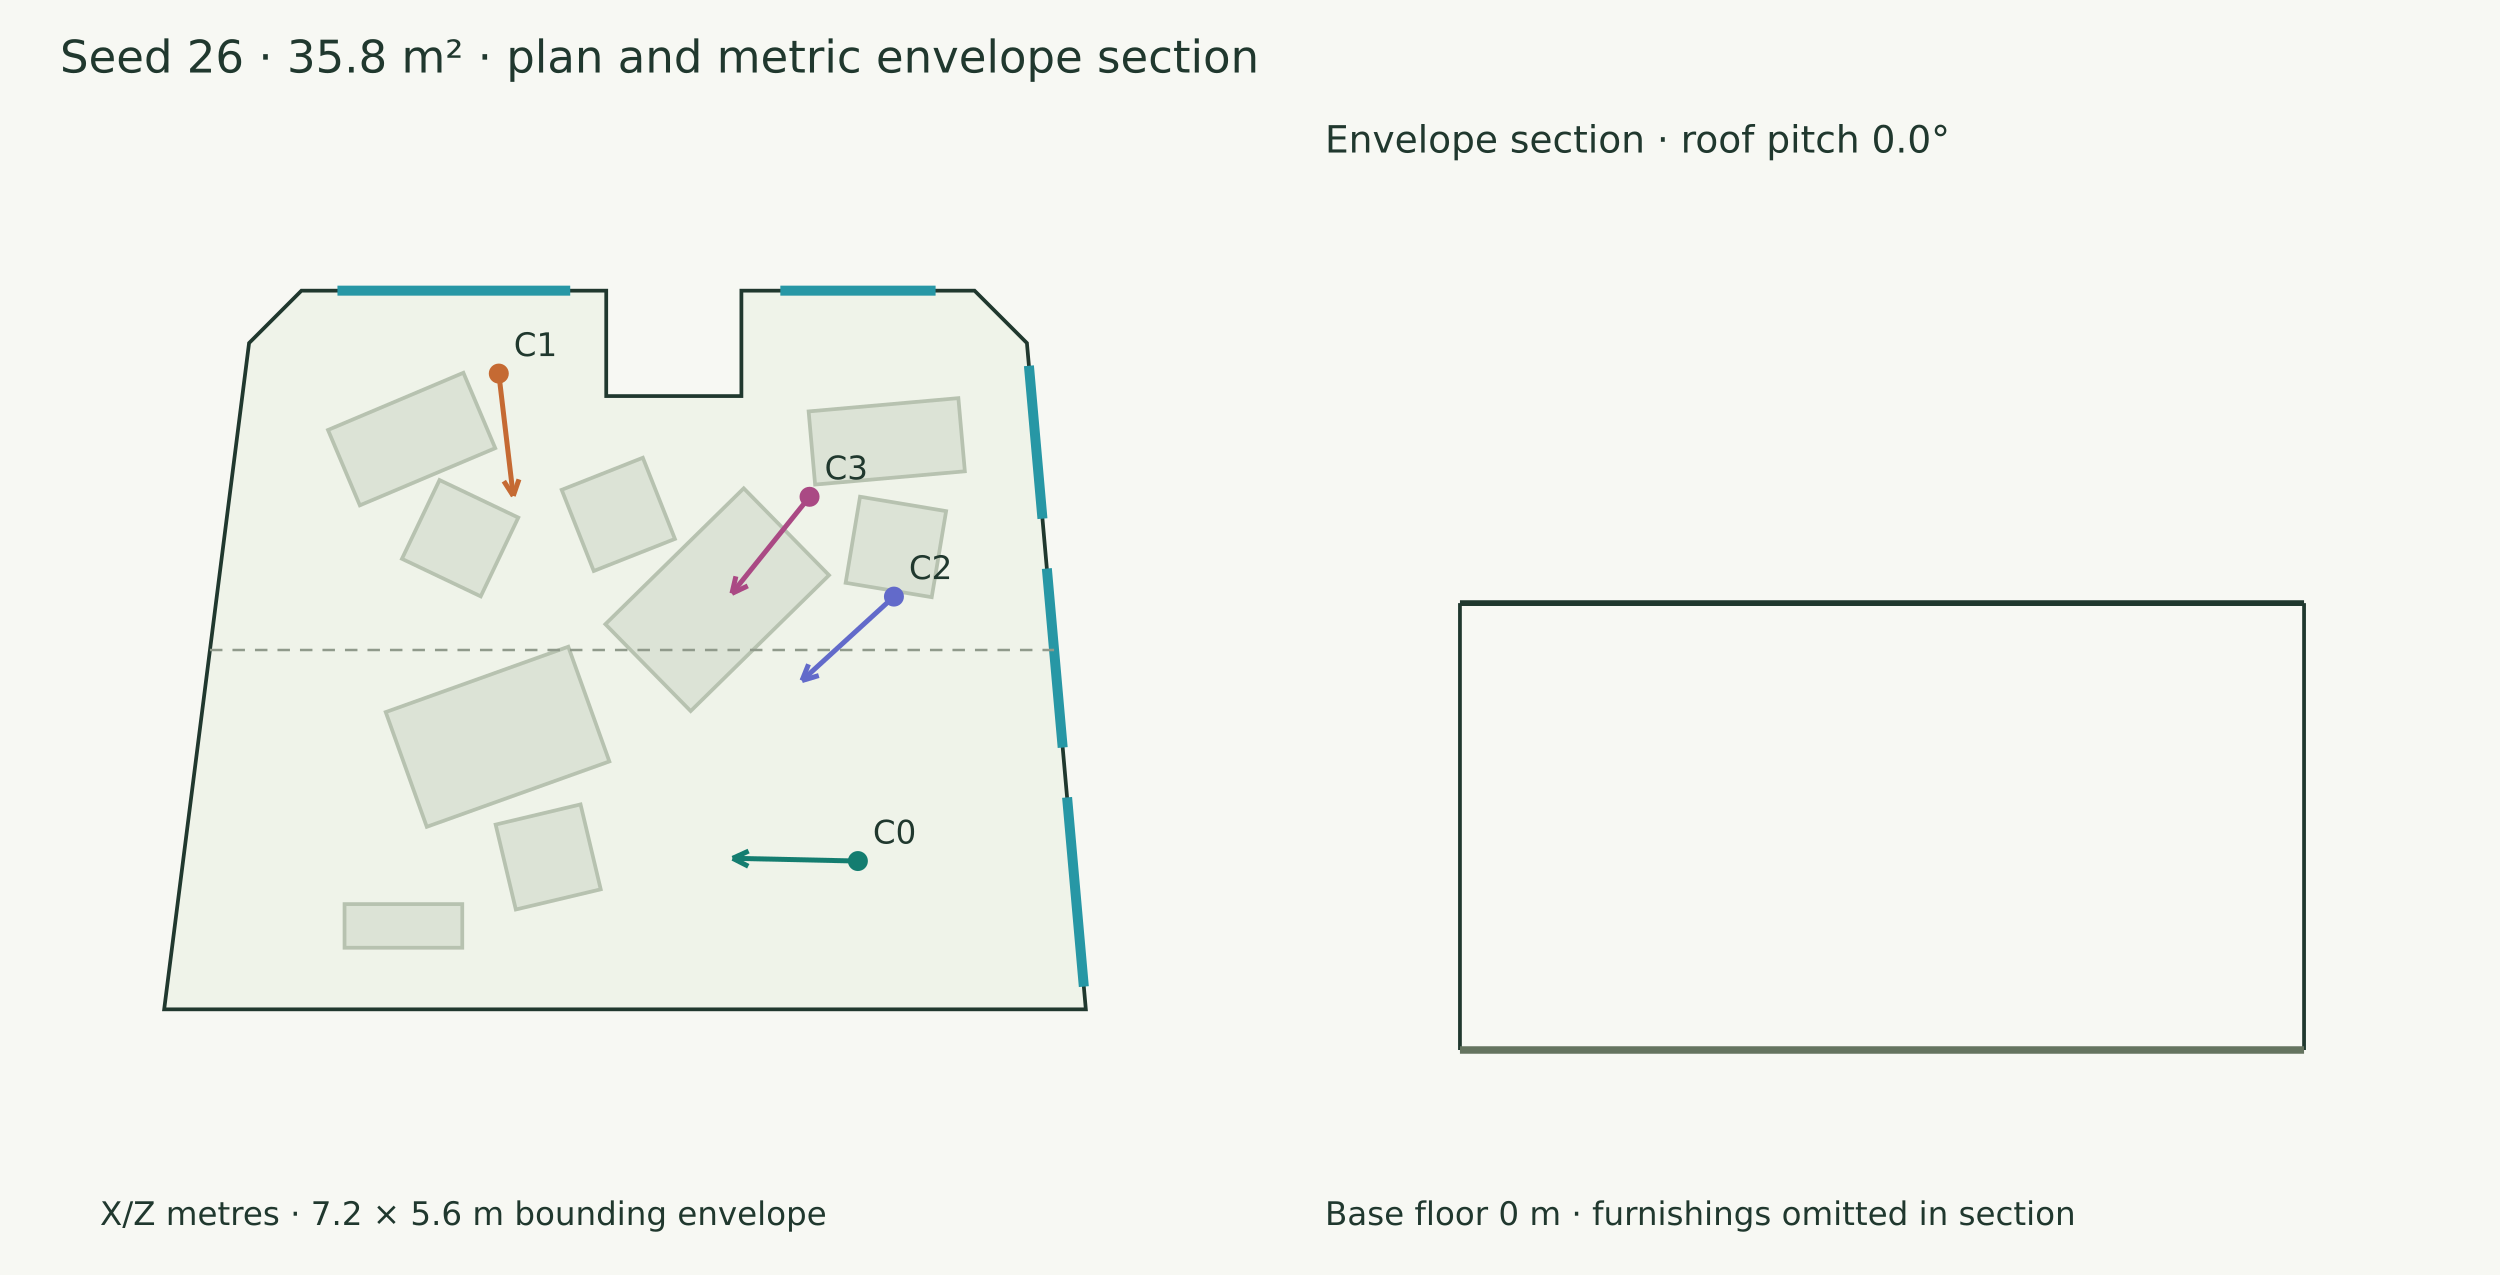
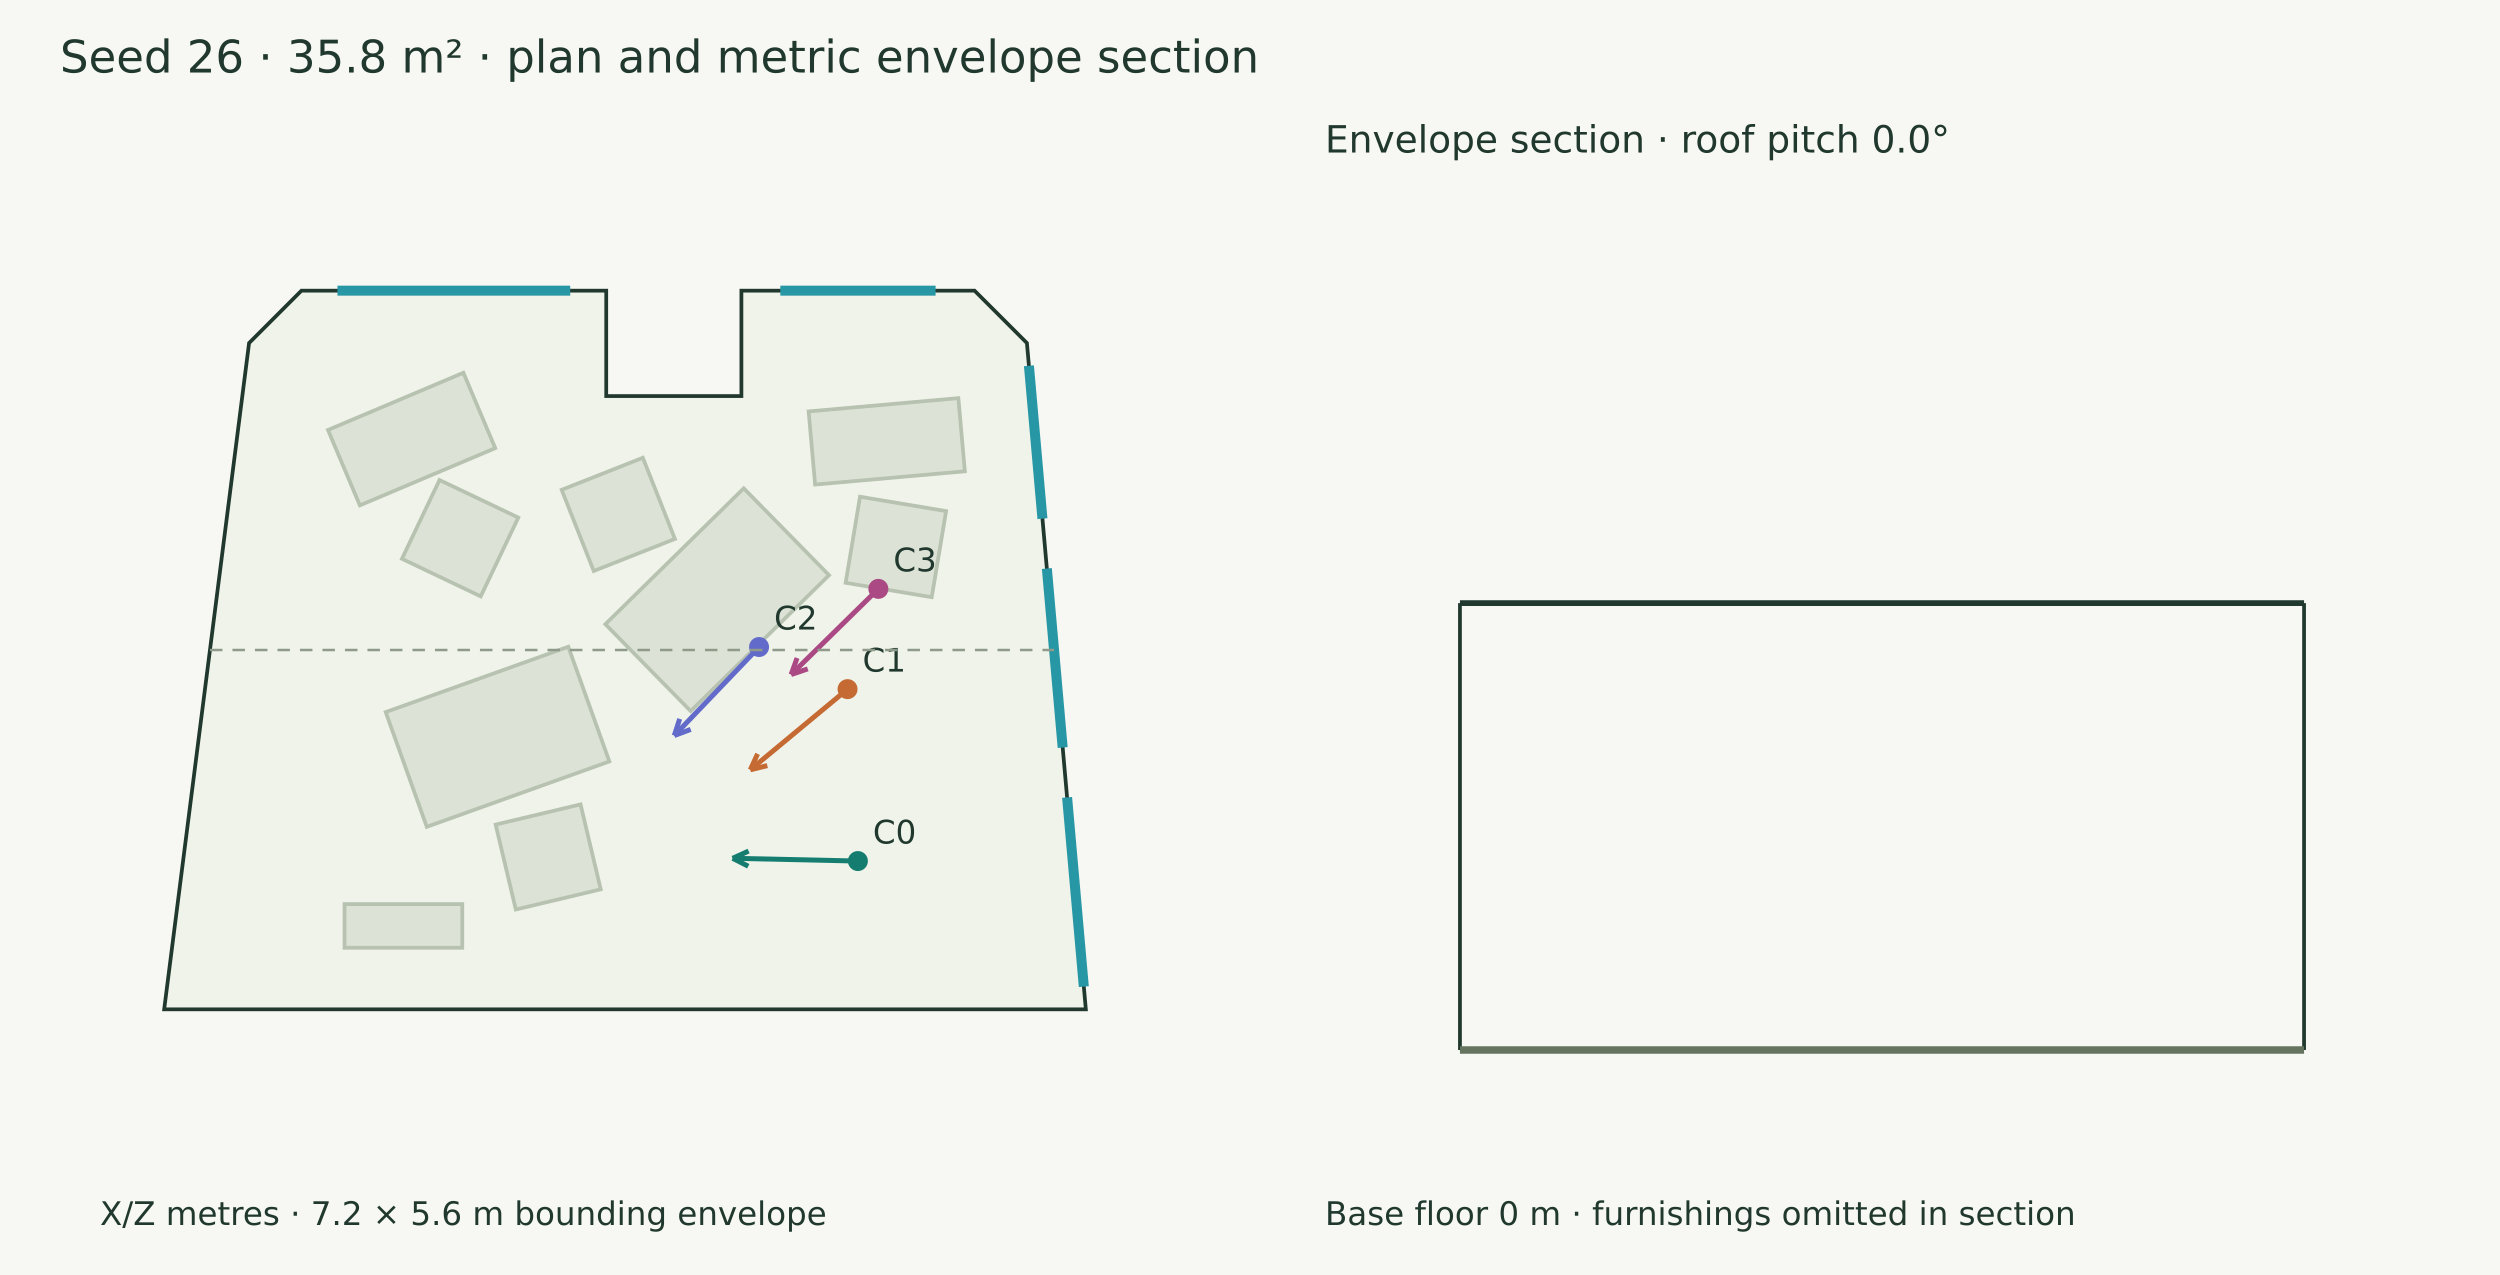
<svg xmlns="http://www.w3.org/2000/svg" width="1000" height="510" viewBox="0 0 1000 510">
  <rect width="100%" height="100%" fill="#f7f8f3" />
  <g font-family="DejaVu Sans" fill="#20382e">
    <text x="24.000" y="29.000" font-size="18">Seed 26 · 35.8 m² · plan and metric envelope section</text>
    <polygon points="120.580,116.263 242.491,116.263 242.491,158.436 296.559,158.436 296.559,116.263 389.814,116.263 410.765,137.214 434.333,403.737 65.667,403.737 99.629,137.214" fill="#eff3e9" stroke="#20382e" stroke-width="1.5" />
    <polygon points="154.286,284.837 227.316,258.689 243.744,304.572 170.714,330.720" fill="#dce3d6" stroke="#b7c2b0" stroke-width="1.5" />
    <polygon points="198.254,329.834 232.215,321.761 240.288,355.723 206.327,363.796" fill="#dce3d6" stroke="#b7c2b0" stroke-width="1.5" />
    <polygon points="331.613,230.082 276.265,284.429 242.141,249.676 297.489,195.329" fill="#dce3d6" stroke="#b7c2b0" stroke-width="1.5" />
    <polygon points="269.963,215.563 237.498,228.392 224.669,195.927 257.134,183.098" fill="#dce3d6" stroke="#b7c2b0" stroke-width="1.5" />
    <polygon points="323.451,164.564 383.345,159.254 385.940,188.511 326.045,193.822" fill="#dce3d6" stroke="#b7c2b0" stroke-width="1.5" />
    <polygon points="344.016,198.693 378.446,204.451 372.688,238.880 338.258,233.122" fill="#dce3d6" stroke="#b7c2b0" stroke-width="1.5" />
    <polygon points="131.200,171.988 185.357,149.108 198.093,179.255 143.936,202.135" fill="#dce3d6" stroke="#b7c2b0" stroke-width="1.5" />
    <polygon points="160.781,223.526 175.804,192.016 207.313,207.039 192.290,238.549" fill="#dce3d6" stroke="#b7c2b0" stroke-width="1.5" />
    <polygon points="184.907,379.096 137.817,379.096 137.817,361.642 184.907,361.642" fill="#dce3d6" stroke="#b7c2b0" stroke-width="1.5" />
    <path d="M134.981,116.263 L228.089,116.263" stroke="#2797a5" stroke-width="4" fill="none" />
    <path d="M312.135,116.263 L374.238,116.263" stroke="#2797a5" stroke-width="4" fill="none" />
    <path d="M411.568,146.302 L416.977,207.465" stroke="#2797a5" stroke-width="4" fill="none" />
    <path d="M418.740,227.406 L425.072,299.015" stroke="#2797a5" stroke-width="4" fill="none" />
    <path d="M426.836,318.956 L433.529,394.649" stroke="#2797a5" stroke-width="4" fill="none" />
    <path d="M343.155,344.420 L293.071,343.321" stroke="#147d70" stroke-width="2" fill="none" />
    <path d="M293.071,343.321 L299.439,340.415" stroke="#147d70" stroke-width="2" fill="none" />
    <path d="M293.071,343.321 L299.305,346.503" stroke="#147d70" stroke-width="2" fill="none" />
    <circle cx="343.155" cy="344.42" r="4" fill="#147d70" />
    <text x="349.155" y="337.420" font-size="13">C0</text>
-     <path d="M199.517,149.429 L205.297,198.365" stroke="#c56a33" stroke-width="2" fill="none" />
-     <path d="M205.297,198.365 L201.534,192.463" stroke="#c56a33" stroke-width="2" fill="none" />
-     <path d="M205.297,198.365 L207.581,191.748" stroke="#c56a33" stroke-width="2" fill="none" />
-     <circle cx="199.517" cy="149.429" r="4" fill="#c56a33" />
-     <text x="205.517" y="142.429" font-size="13">C1</text>
-     <path d="M357.575,238.639 L320.807,272.219" stroke="#626aca" stroke-width="2" fill="none" />
-     <path d="M320.807,272.219 L323.408,265.720" stroke="#626aca" stroke-width="2" fill="none" />
-     <path d="M320.807,272.219 L327.515,270.217" stroke="#626aca" stroke-width="2" fill="none" />
-     <circle cx="357.575" cy="238.639" r="4" fill="#626aca" />
-     <text x="363.575" y="231.639" font-size="13">C2</text>
-     <path d="M323.820,198.718 L292.782,237.360" stroke="#aa4984" stroke-width="2" fill="none" />
-     <path d="M292.782,237.360 L294.356,230.539" stroke="#aa4984" stroke-width="2" fill="none" />
-     <path d="M292.782,237.360 L299.103,234.353" stroke="#aa4984" stroke-width="2" fill="none" />
-     <circle cx="323.82" cy="198.718" r="4" fill="#aa4984" />
-     <text x="329.820" y="191.718" font-size="13">C3</text>
+     <path d="M339.018,275.652 L300.128,307.911" stroke="#c56a33" stroke-width="2" fill="none" />
+     <path d="M300.128,307.911 L303.036,301.544" stroke="#c56a33" stroke-width="2" fill="none" />
+     <path d="M300.128,307.911 L306.923,306.231" stroke="#c56a33" stroke-width="2" fill="none" />
+     <circle cx="339.018" cy="275.652" r="4" fill="#c56a33" />
+     <text x="345.018" y="268.652" font-size="13">C1</text>
+     <path d="M303.624,258.810 L269.724,294.206" stroke="#626aca" stroke-width="2" fill="none" />
+     <path d="M269.724,294.206 L271.885,287.548" stroke="#626aca" stroke-width="2" fill="none" />
+     <path d="M269.724,294.206 L276.283,291.760" stroke="#626aca" stroke-width="2" fill="none" />
+     <circle cx="303.624" cy="258.81" r="4" fill="#626aca" />
+     <text x="309.624" y="251.810" font-size="13">C2</text>
+     <path d="M351.341,235.544 L316.463,269.800" stroke="#aa4984" stroke-width="2" fill="none" />
+     <path d="M316.463,269.800 L318.827,263.211" stroke="#aa4984" stroke-width="2" fill="none" />
+     <path d="M316.463,269.800 L323.094,267.555" stroke="#aa4984" stroke-width="2" fill="none" />
+     <circle cx="351.341" cy="235.544" r="4" fill="#aa4984" />
+     <text x="357.341" y="228.544" font-size="13">C3</text>
    <text x="40.000" y="490.000" font-size="13">X/Z metres · 7.2 × 5.6 m bounding envelope</text>
    <path d="M83.983,260.000 L421.622,260.000" stroke="#909a8b" stroke-width="1" stroke-dasharray="5 4" fill="none" />
    <path d="M583.983,241.247 L921.622,241.247" stroke="#20382e" stroke-width="2.3" fill="none" />
    <path d="M583.983,420.000 L583.983,241.247" stroke="#20382e" stroke-width="1.5" fill="none" />
    <path d="M921.622,420.000 L921.622,241.247" stroke="#20382e" stroke-width="1.5" fill="none" />
    <path d="M583.983,420.000 L921.622,420.000" stroke="#65745f" stroke-width="3" fill="none" />
    <path d="M583.983,420.000 L583.983,420.000" stroke="#8d9a85" stroke-width="1" fill="none" />
    <path d="M921.622,420.000 L921.622,420.000" stroke="#8d9a85" stroke-width="1" fill="none" />
    <text x="530.000" y="61.000" font-size="15">Envelope section · roof pitch 0.0°</text>
    <text x="530.000" y="490.000" font-size="13">Base floor 0 m · furnishings omitted in section</text>
  </g>
</svg>
